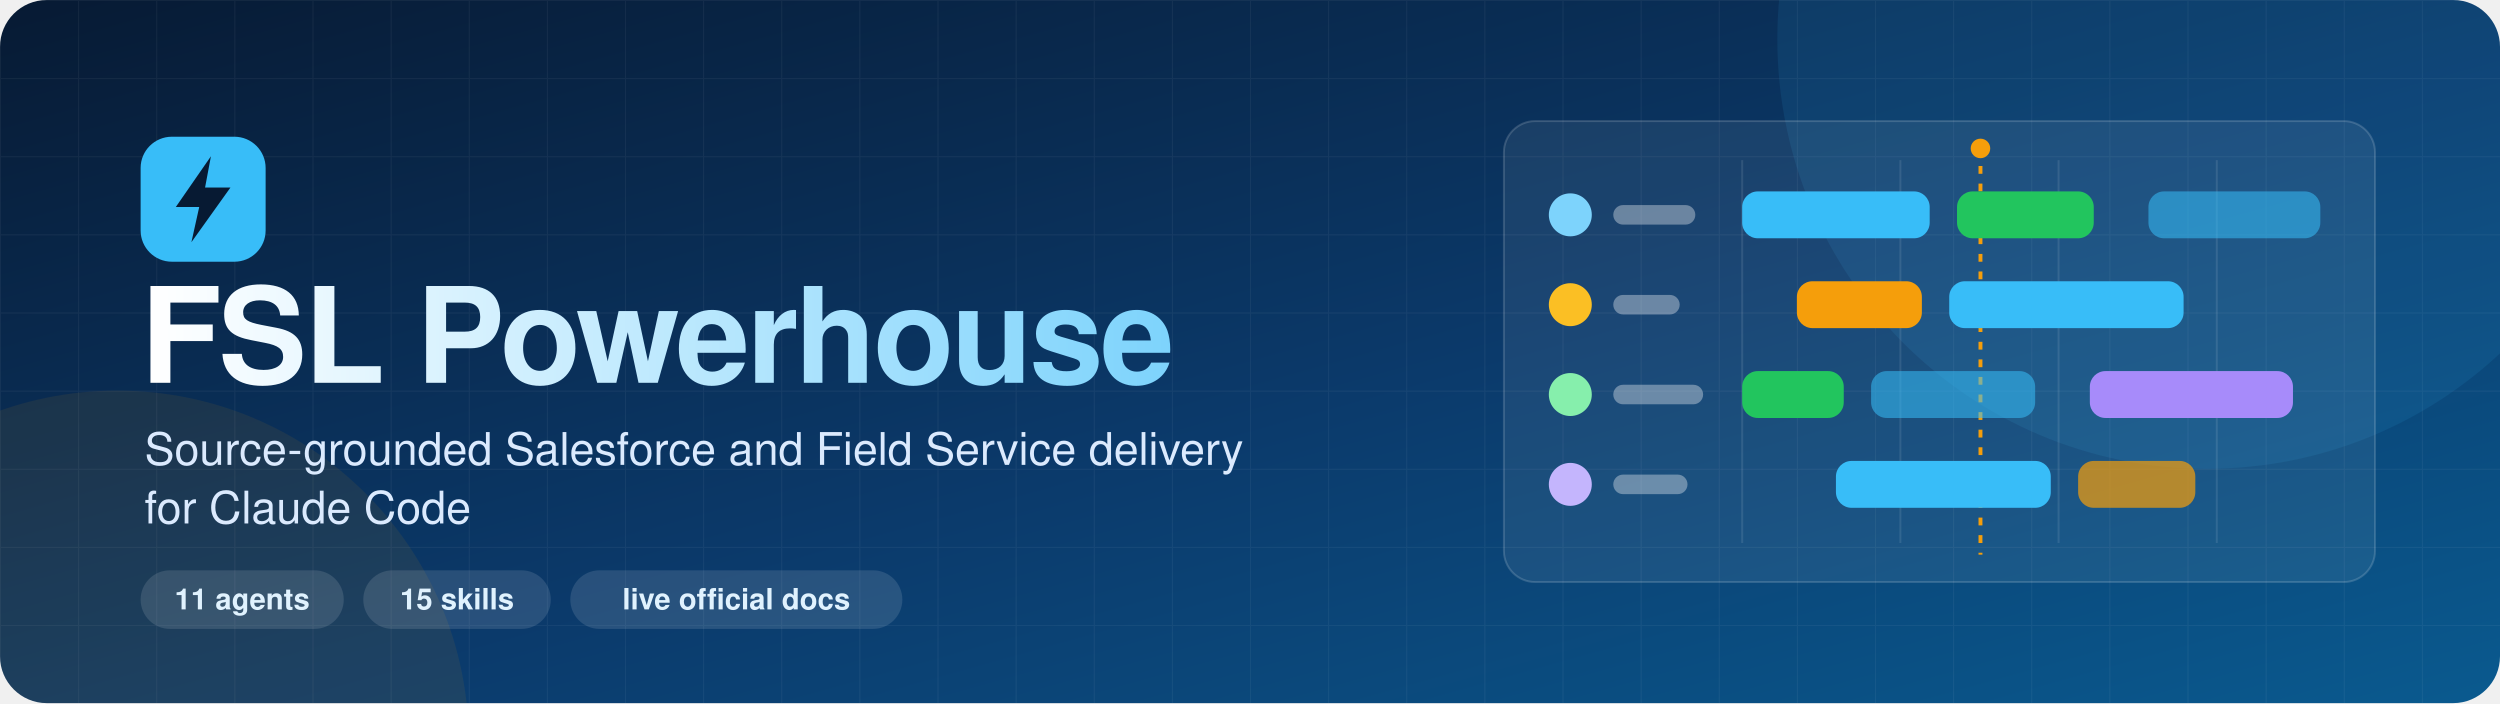
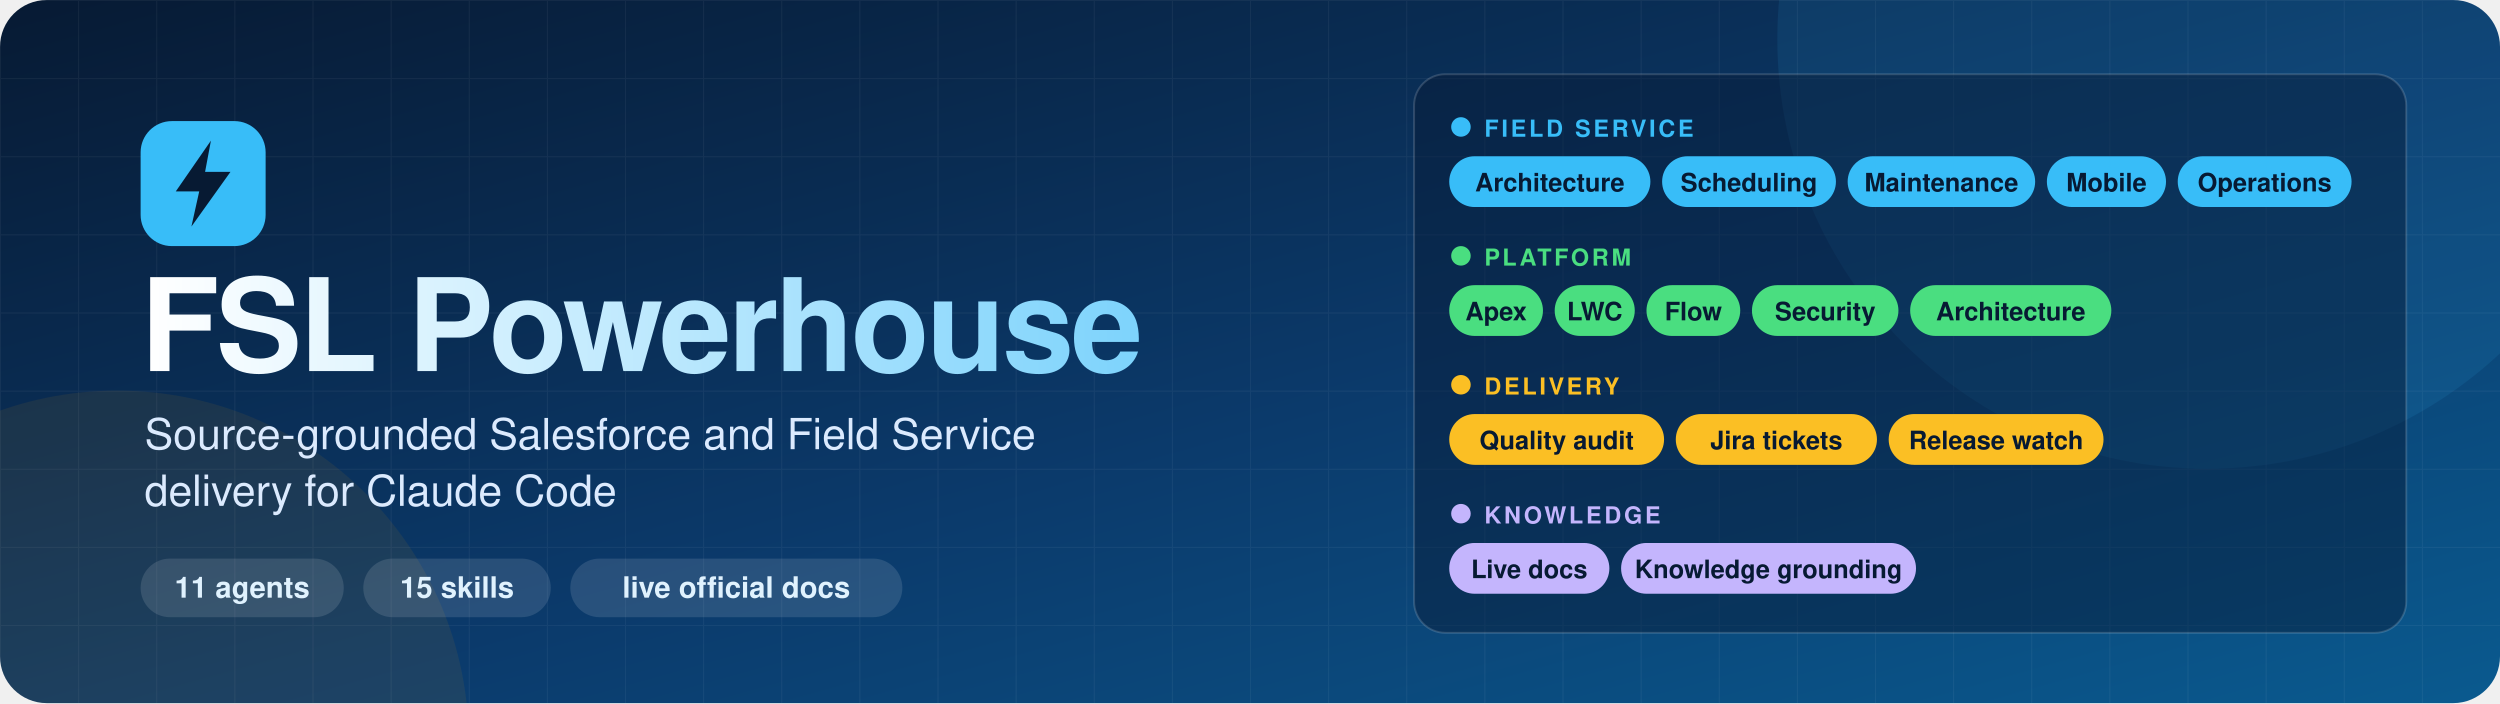
- <svg xmlns="http://www.w3.org/2000/svg" viewBox="0 0 1280 360" width="1280" height="360" role="img" aria-label="FSL Powerhouse: source-grounded Salesforce and Field Service delivery for Claude Code">
+ <svg xmlns="http://www.w3.org/2000/svg" viewBox="0 0 1280 360" width="1280" height="360" role="img" aria-label="FSL Powerhouse: source-grounded Salesforce and Field Service delivery for Claude Code. Skills in four families: Field Service, Platform, Delivery and Knowledge.">
  <defs>
    <linearGradient id="bg" x1="0" y1="0" x2="1" y2="1">
      <stop offset="0" stop-color="#071a33" />
      <stop offset="0.55" stop-color="#0b3a6b" />
      <stop offset="1" stop-color="#0a5a8f" />
    </linearGradient>
    <linearGradient id="title" x1="0" y1="0" x2="1" y2="0">
      <stop offset="0" stop-color="#ffffff" />
      <stop offset="1" stop-color="#7dd3fc" />
    </linearGradient>
    <pattern id="grid" width="40" height="40" patternUnits="userSpaceOnUse">
      <path d="M40 0H0V40" fill="none" stroke="#ffffff" stroke-opacity="0.05" />
    </pattern>
    <clipPath id="round">
      <rect width="1280" height="360" rx="24" />
    </clipPath>
  </defs>
-   <g clip-path="url(#round)">
+   <g clip-path="url(#round)" font-family="-apple-system,BlinkMacSystemFont,'Segoe UI',Helvetica,Arial,sans-serif">
    <rect width="1280" height="360" fill="url(#bg)" />
    <rect width="1280" height="360" fill="url(#grid)" />
    <circle cx="1130" cy="20" r="220" fill="#38bdf8" fill-opacity="0.10" />
    <circle cx="60" cy="380" r="180" fill="#f59e0b" fill-opacity="0.08" />
-     <g transform="translate(770 62)">
-       <rect width="446" height="236" rx="16" fill="#ffffff" fill-opacity="0.07" stroke="#ffffff" stroke-opacity="0.16" />
-       <g stroke="#ffffff" stroke-opacity="0.10">
-         <path d="M122 20V216M203 20V216M284 20V216M365 20V216" />
-       </g>
-       <line x1="244" y1="14" x2="244" y2="222" stroke="#f59e0b" stroke-width="2" stroke-dasharray="4 5" />
-       <circle cx="244" cy="14" r="5" fill="#f59e0b" />
-       <g>
-         <circle cx="34" cy="48" r="11" fill="#7dd3fc" />
-         <rect x="56" y="43" width="42" height="10" rx="5" fill="#ffffff" fill-opacity="0.35" />
-         <rect x="122" y="36" width="96" height="24" rx="8" fill="#38bdf8" />
-         <rect x="232" y="36" width="70" height="24" rx="8" fill="#22c55e" />
-         <rect x="330" y="36" width="88" height="24" rx="8" fill="#38bdf8" fill-opacity="0.55" />
-       </g>
-       <g transform="translate(0 46)">
-         <circle cx="34" cy="48" r="11" fill="#fbbf24" />
-         <rect x="56" y="43" width="34" height="10" rx="5" fill="#ffffff" fill-opacity="0.35" />
-         <rect x="150" y="36" width="64" height="24" rx="8" fill="#f59e0b" />
-         <rect x="228" y="36" width="120" height="24" rx="8" fill="#38bdf8" />
-       </g>
-       <g transform="translate(0 92)">
-         <circle cx="34" cy="48" r="11" fill="#86efac" />
-         <rect x="56" y="43" width="46" height="10" rx="5" fill="#ffffff" fill-opacity="0.35" />
-         <rect x="122" y="36" width="52" height="24" rx="8" fill="#22c55e" />
-         <rect x="188" y="36" width="84" height="24" rx="8" fill="#38bdf8" fill-opacity="0.55" />
-         <rect x="300" y="36" width="104" height="24" rx="8" fill="#a78bfa" />
-       </g>
-       <g transform="translate(0 138)">
-         <circle cx="34" cy="48" r="11" fill="#c4b5fd" />
-         <rect x="56" y="43" width="38" height="10" rx="5" fill="#ffffff" fill-opacity="0.35" />
-         <rect x="170" y="36" width="110" height="24" rx="8" fill="#38bdf8" />
-         <rect x="294" y="36" width="60" height="24" rx="8" fill="#f59e0b" fill-opacity="0.7" />
-       </g>
+     <g transform="translate(724 38)">
+       <rect width="508" height="286" rx="16" fill="#071a33" fill-opacity="0.45" stroke="#ffffff" stroke-opacity="0.16" />
+       <circle cx="24" cy="27" r="5" fill="#38bdf8" />
+       <text x="36" y="32" font-size="12" font-weight="700" letter-spacing="1.4" fill="#38bdf8">FIELD SERVICE</text>
+       <rect x="18" y="42" width="103" height="26" rx="13" fill="#38bdf8" />
+       <text x="69.5" y="60" font-size="13" font-weight="600" text-anchor="middle" fill="#071a33">Architecture</text>
+       <rect x="127" y="42" width="89" height="26" rx="13" fill="#38bdf8" />
+       <text x="171.5" y="60" font-size="13" font-weight="600" text-anchor="middle" fill="#071a33">Scheduling</text>
+       <rect x="222" y="42" width="96" height="26" rx="13" fill="#38bdf8" />
+       <text x="270" y="60" font-size="13" font-weight="600" text-anchor="middle" fill="#071a33">Maintenance</text>
+       <rect x="324" y="42" width="61" height="26" rx="13" fill="#38bdf8" />
+       <text x="354.5" y="60" font-size="13" font-weight="600" text-anchor="middle" fill="#071a33">Mobile</text>
+       <rect x="391" y="42" width="89" height="26" rx="13" fill="#38bdf8" />
+       <text x="435.5" y="60" font-size="13" font-weight="600" text-anchor="middle" fill="#071a33">Operations</text>
+       <circle cx="24" cy="93" r="5" fill="#4ade80" />
+       <text x="36" y="98" font-size="12" font-weight="700" letter-spacing="1.4" fill="#4ade80">PLATFORM</text>
+       <rect x="18" y="108" width="48" height="26" rx="13" fill="#4ade80" />
+       <text x="42" y="126" font-size="13" font-weight="600" text-anchor="middle" fill="#071a33">Apex</text>
+       <rect x="72" y="108" width="41" height="26" rx="13" fill="#4ade80" />
+       <text x="92.5" y="126" font-size="13" font-weight="600" text-anchor="middle" fill="#071a33">LWC</text>
+       <rect x="119" y="108" width="48" height="26" rx="13" fill="#4ade80" />
+       <text x="143" y="126" font-size="13" font-weight="600" text-anchor="middle" fill="#071a33">Flow</text>
+       <rect x="173" y="108" width="75" height="26" rx="13" fill="#4ade80" />
+       <text x="210.5" y="126" font-size="13" font-weight="600" text-anchor="middle" fill="#071a33">Security</text>
+       <rect x="254" y="108" width="103" height="26" rx="13" fill="#4ade80" />
+       <text x="305.5" y="126" font-size="13" font-weight="600" text-anchor="middle" fill="#071a33">Architecture</text>
+       <circle cx="24" cy="159" r="5" fill="#fbbf24" />
+       <text x="36" y="164" font-size="12" font-weight="700" letter-spacing="1.4" fill="#fbbf24">DELIVERY</text>
+       <rect x="18" y="174" width="110" height="26" rx="13" fill="#fbbf24" />
+       <text x="73" y="192" font-size="13" font-weight="600" text-anchor="middle" fill="#071a33">Quality audit</text>
+       <rect x="134" y="174" width="103" height="26" rx="13" fill="#fbbf24" />
+       <text x="185.5" y="192" font-size="13" font-weight="600" text-anchor="middle" fill="#071a33">Jira tickets</text>
+       <rect x="243" y="174" width="110" height="26" rx="13" fill="#fbbf24" />
+       <text x="298" y="192" font-size="13" font-weight="600" text-anchor="middle" fill="#071a33">Release watch</text>
+       <circle cx="24" cy="225" r="5" fill="#c4b5fd" />
+       <text x="36" y="230" font-size="12" font-weight="700" letter-spacing="1.4" fill="#c4b5fd">KNOWLEDGE</text>
+       <rect x="18" y="240" width="82" height="26" rx="13" fill="#c4b5fd" />
+       <text x="59" y="258" font-size="13" font-weight="600" text-anchor="middle" fill="#071a33">Live docs</text>
+       <rect x="106" y="240" width="151" height="26" rx="13" fill="#c4b5fd" />
+       <text x="181.5" y="258" font-size="13" font-weight="600" text-anchor="middle" fill="#071a33">Knowledge grounding</text>
    </g>
-     <g transform="translate(72 70)">
+     <g transform="translate(72 62)">
      <rect width="64" height="64" rx="16" fill="#38bdf8" />
      <path d="M36 10 18 36h12l-4 18 20-28H33z" fill="#071a33" />
    </g>
-     <g font-family="-apple-system,BlinkMacSystemFont,'Segoe UI',Helvetica,Arial,sans-serif">
-       <text x="72" y="196" font-size="68" font-weight="800" fill="url(#title)" letter-spacing="-1.5">FSL Powerhouse</text>
-       <text x="74" y="238" font-size="23" fill="#dbeafe">Source-grounded Salesforce and Field Service delivery</text>
-       <text x="74" y="268" font-size="23" fill="#dbeafe">for Claude Code</text>
-       <g font-size="15" font-weight="600" fill="#e0f2fe">
-         <rect x="72" y="292" width="104" height="30" rx="15" fill="#ffffff" fill-opacity="0.12" />
-         <text x="124" y="312" text-anchor="middle">11 agents</text>
-         <rect x="186" y="292" width="96" height="30" rx="15" fill="#ffffff" fill-opacity="0.12" />
-         <text x="234" y="312" text-anchor="middle">15 skills</text>
-         <rect x="292" y="292" width="170" height="30" rx="15" fill="#ffffff" fill-opacity="0.12" />
-         <text x="377" y="312" text-anchor="middle">live official docs</text>
-       </g>
+     <text x="72" y="190" font-size="66" font-weight="800" fill="url(#title)" letter-spacing="-1.5">FSL Powerhouse</text>
+     <text x="74" y="230" font-size="22" fill="#dbeafe">Source-grounded Salesforce and Field Service</text>
+     <text x="74" y="259" font-size="22" fill="#dbeafe">delivery for Claude Code</text>
+     <g font-size="15" font-weight="600" fill="#e0f2fe">
+       <rect x="72" y="286" width="104" height="30" rx="15" fill="#ffffff" fill-opacity="0.12" />
+       <text x="124" y="306" text-anchor="middle">11 agents</text>
+       <rect x="186" y="286" width="96" height="30" rx="15" fill="#ffffff" fill-opacity="0.12" />
+       <text x="234" y="306" text-anchor="middle">15 skills</text>
+       <rect x="292" y="286" width="170" height="30" rx="15" fill="#ffffff" fill-opacity="0.12" />
+       <text x="377" y="306" text-anchor="middle">live official docs</text>
    </g>
  </g>
</svg>
